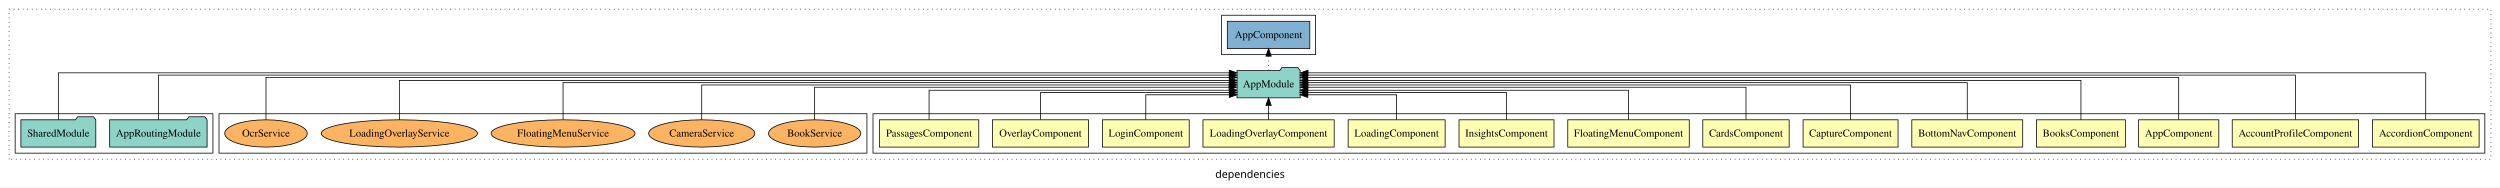
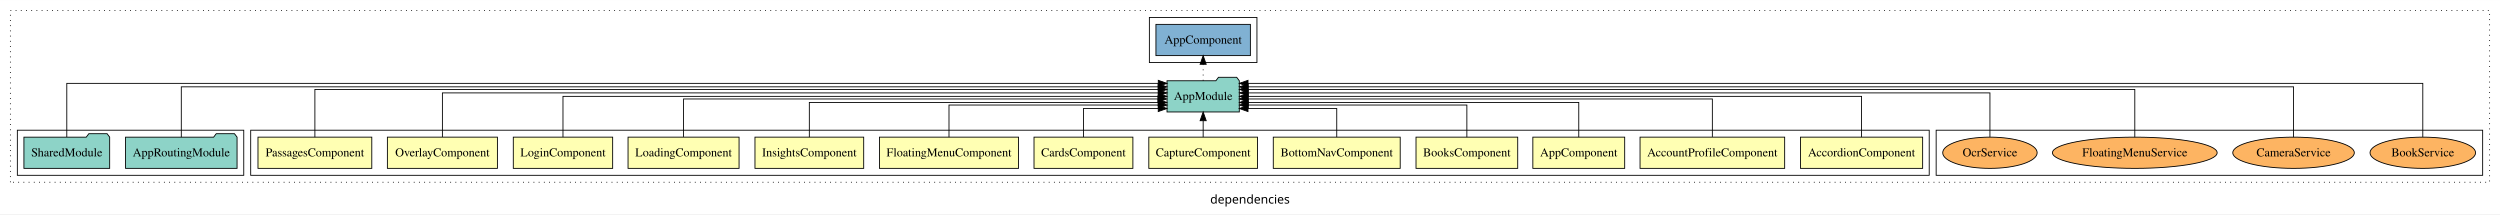
- <svg xmlns="http://www.w3.org/2000/svg" width="3299pt" height="247pt" viewBox="0.00 0.00 3299.00 246.80">
+ <svg xmlns="http://www.w3.org/2000/svg" width="2882pt" height="247pt" viewBox="0.00 0.00 2882.00 246.80">
  <g id="graph0" class="graph" transform="scale(1 1) rotate(0) translate(4 242.8)">
-     <polygon fill="white" stroke="transparent" points="-4,4 -4,-242.8 3295,-242.8 3295,4 -4,4" />
-     <text text-anchor="middle" x="1645.5" y="-8.2" font-family="sans-serif" font-size="14.00">dependencies</text>
+     <polygon fill="white" stroke="transparent" points="-4,4 -4,-242.8 2878,-242.8 2878,4 -4,4" />
+     <text text-anchor="middle" x="1437" y="-8.2" font-family="sans-serif" font-size="14.00">dependencies</text>
    <g id="clust1" class="cluster">
-       <polygon fill="none" stroke="black" stroke-dasharray="1,5" points="8,-32.8 8,-230.8 3283,-230.8 3283,-32.8 8,-32.8" />
+       <polygon fill="none" stroke="black" stroke-dasharray="1,5" points="8,-32.8 8,-230.8 2866,-230.8 2866,-32.8 8,-32.8" />
+     </g>
+     <g id="clust18" class="cluster">
+       <polygon fill="none" stroke="black" points="1321,-170.8 1321,-222.8 1445,-222.8 1445,-170.8 1321,-170.8" />
+     </g>
+     <g id="clust19" class="cluster">
+       <polygon fill="none" stroke="black" points="2228,-40.8 2228,-92.8 2858,-92.8 2858,-40.8 2228,-40.8" />
    </g>
    <g id="clust2" class="cluster">
-       <polygon fill="none" stroke="black" points="1148,-40.8 1148,-92.8 3275,-92.8 3275,-40.8 1148,-40.8" />
+       <polygon fill="none" stroke="black" points="285,-40.8 285,-92.8 2220,-92.8 2220,-40.8 285,-40.8" />
    </g>
-     <g id="clust20" class="cluster">
-       <polygon fill="none" stroke="black" points="285,-40.8 285,-92.8 1140,-92.8 1140,-40.8 285,-40.8" />
-     </g>
-     <g id="clust17" class="cluster">
+     <g id="clust16" class="cluster">
      <polygon fill="none" stroke="black" points="16,-40.8 16,-92.8 277,-92.8 277,-40.8 16,-40.8" />
    </g>
-     <g id="clust19" class="cluster">
-       <polygon fill="none" stroke="black" points="1608,-170.8 1608,-222.8 1732,-222.8 1732,-170.8 1608,-170.8" />
+     <g id="node1" class="node">
+       <polygon fill="#ffffb3" stroke="black" points="2212.42,-84.8 2071.58,-84.8 2071.58,-48.8 2212.42,-48.8 2212.42,-84.8" />
+       <text text-anchor="middle" x="2142" y="-62.6" font-family="Times,serif" font-size="14.00">AccordionComponent</text>
    </g>
-     <g id="node1" class="node">
-       <polygon fill="#ffffb3" stroke="black" points="3267.42,-84.8 3126.58,-84.8 3126.58,-48.8 3267.42,-48.8 3267.42,-84.8" />
-       <text text-anchor="middle" x="3197" y="-62.6" font-family="Times,serif" font-size="14.00">AccordionComponent</text>
+     <g id="node14" class="node">
+       <polygon fill="#8dd3c7" stroke="black" points="1424.66,-149.8 1421.66,-153.8 1400.66,-153.8 1397.66,-149.8 1341.34,-149.8 1341.34,-113.8 1424.66,-113.8 1424.66,-149.8" />
+       <text text-anchor="middle" x="1383" y="-127.6" font-family="Times,serif" font-size="14.00">AppModule</text>
+     </g>
+     <g id="edge1" class="edge">
+       <path fill="none" stroke="black" d="M2142,-84.91C2142,-104.14 2142,-131.8 2142,-131.8 2142,-131.8 1434.89,-131.8 1434.89,-131.8" />
+       <polygon fill="black" stroke="black" points="1434.89,-128.3 1424.89,-131.8 1434.89,-135.3 1434.89,-128.3" />
+     </g>
+     <g id="node2" class="node">
+       <polygon fill="#ffffb3" stroke="black" points="2053.36,-84.8 1886.64,-84.8 1886.64,-48.8 2053.36,-48.8 2053.36,-84.8" />
+       <text text-anchor="middle" x="1970" y="-62.6" font-family="Times,serif" font-size="14.00">AccountProfileComponent</text>
+     </g>
+     <g id="edge2" class="edge">
+       <path fill="none" stroke="black" d="M1970,-85.07C1970,-103.36 1970,-128.8 1970,-128.8 1970,-128.8 1434.75,-128.8 1434.75,-128.8" />
+       <polygon fill="black" stroke="black" points="1434.75,-125.3 1424.75,-128.8 1434.74,-132.3 1434.75,-125.3" />
+     </g>
+     <g id="node3" class="node">
+       <polygon fill="#ffffb3" stroke="black" points="1868.94,-84.8 1763.06,-84.8 1763.06,-48.8 1868.94,-48.8 1868.94,-84.8" />
+       <text text-anchor="middle" x="1816" y="-62.6" font-family="Times,serif" font-size="14.00">AppComponent</text>
+     </g>
+     <g id="edge3" class="edge">
+       <path fill="none" stroke="black" d="M1816,-84.83C1816,-101.86 1816,-124.8 1816,-124.8 1816,-124.8 1434.91,-124.8 1434.91,-124.8" />
+       <polygon fill="black" stroke="black" points="1434.91,-121.3 1424.91,-124.8 1434.91,-128.3 1434.91,-121.3" />
+     </g>
+     <g id="node4" class="node">
+       <polygon fill="#ffffb3" stroke="black" points="1745.62,-84.8 1628.38,-84.8 1628.38,-48.8 1745.62,-48.8 1745.62,-84.8" />
+       <text text-anchor="middle" x="1687" y="-62.6" font-family="Times,serif" font-size="14.00">BooksComponent</text>
+     </g>
+     <g id="edge4" class="edge">
+       <path fill="none" stroke="black" d="M1687,-84.81C1687,-100.85 1687,-121.8 1687,-121.8 1687,-121.8 1434.95,-121.8 1434.95,-121.8" />
+       <polygon fill="black" stroke="black" points="1434.95,-118.3 1424.95,-121.8 1434.95,-125.3 1434.95,-118.3" />
+     </g>
+     <g id="node5" class="node">
+       <polygon fill="#ffffb3" stroke="black" points="1610.16,-84.8 1463.84,-84.8 1463.84,-48.8 1610.16,-48.8 1610.16,-84.8" />
+       <text text-anchor="middle" x="1537" y="-62.6" font-family="Times,serif" font-size="14.00">BottomNavComponent</text>
+     </g>
+     <g id="edge5" class="edge">
+       <path fill="none" stroke="black" d="M1537,-84.92C1537,-99.58 1537,-117.8 1537,-117.8 1537,-117.8 1434.67,-117.8 1434.67,-117.8" />
+       <polygon fill="black" stroke="black" points="1434.67,-114.3 1424.67,-117.8 1434.67,-121.3 1434.67,-114.3" />
+     </g>
+     <g id="node6" class="node">
+       <polygon fill="#ffffb3" stroke="black" points="1445.65,-84.8 1320.35,-84.8 1320.35,-48.8 1445.65,-48.8 1445.65,-84.8" />
+       <text text-anchor="middle" x="1383" y="-62.6" font-family="Times,serif" font-size="14.00">CaptureComponent</text>
+     </g>
+     <g id="edge6" class="edge">
+       <path fill="none" stroke="black" d="M1383,-84.91C1383,-84.91 1383,-103.79 1383,-103.79" />
+       <polygon fill="black" stroke="black" points="1379.5,-103.79 1383,-113.79 1386.5,-103.79 1379.5,-103.79" />
+     </g>
+     <g id="node7" class="node">
+       <polygon fill="#ffffb3" stroke="black" points="1301.99,-84.8 1188.01,-84.8 1188.01,-48.8 1301.99,-48.8 1301.99,-84.8" />
+       <text text-anchor="middle" x="1245" y="-62.6" font-family="Times,serif" font-size="14.00">CardsComponent</text>
+     </g>
+     <g id="edge7" class="edge">
+       <path fill="none" stroke="black" d="M1245,-84.92C1245,-99.58 1245,-117.8 1245,-117.8 1245,-117.8 1331.22,-117.8 1331.22,-117.8" />
+       <polygon fill="black" stroke="black" points="1331.22,-121.3 1341.22,-117.8 1331.22,-114.3 1331.22,-121.3" />
+     </g>
+     <g id="node8" class="node">
+       <polygon fill="#ffffb3" stroke="black" points="1170.16,-84.8 1009.84,-84.8 1009.84,-48.8 1170.16,-48.8 1170.16,-84.8" />
+       <text text-anchor="middle" x="1090" y="-62.6" font-family="Times,serif" font-size="14.00">FloatingMenuComponent</text>
+     </g>
+     <g id="edge8" class="edge">
+       <path fill="none" stroke="black" d="M1090,-84.81C1090,-100.85 1090,-121.8 1090,-121.8 1090,-121.8 1331.33,-121.8 1331.33,-121.8" />
+       <polygon fill="black" stroke="black" points="1331.33,-125.3 1341.33,-121.8 1331.33,-118.3 1331.33,-125.3" />
+     </g>
+     <g id="node9" class="node">
+       <polygon fill="#ffffb3" stroke="black" points="991.67,-84.8 866.33,-84.8 866.33,-48.8 991.67,-48.8 991.67,-84.8" />
+       <text text-anchor="middle" x="929" y="-62.6" font-family="Times,serif" font-size="14.00">InsightsComponent</text>
+     </g>
+     <g id="edge9" class="edge">
+       <path fill="none" stroke="black" d="M929,-84.83C929,-101.86 929,-124.8 929,-124.8 929,-124.8 1331.1,-124.8 1331.1,-124.8" />
+       <polygon fill="black" stroke="black" points="1331.1,-128.3 1341.1,-124.8 1331.1,-121.3 1331.1,-128.3" />
+     </g>
+     <g id="node10" class="node">
+       <polygon fill="#ffffb3" stroke="black" points="847.99,-84.8 720.01,-84.8 720.01,-48.8 847.99,-48.8 847.99,-84.8" />
+       <text text-anchor="middle" x="784" y="-62.6" font-family="Times,serif" font-size="14.00">LoadingComponent</text>
+     </g>
+     <g id="edge10" class="edge">
+       <path fill="none" stroke="black" d="M784,-85.07C784,-103.36 784,-128.8 784,-128.8 784,-128.8 1330.88,-128.8 1330.88,-128.8" />
+       <polygon fill="black" stroke="black" points="1330.88,-132.3 1340.88,-128.8 1330.88,-125.3 1330.88,-132.3" />
+     </g>
+     <g id="node11" class="node">
+       <polygon fill="#ffffb3" stroke="black" points="702.27,-84.8 587.73,-84.8 587.73,-48.8 702.27,-48.8 702.27,-84.8" />
+       <text text-anchor="middle" x="645" y="-62.6" font-family="Times,serif" font-size="14.00">LoginComponent</text>
+     </g>
+     <g id="edge11" class="edge">
+       <path fill="none" stroke="black" d="M645,-84.91C645,-104.14 645,-131.8 645,-131.8 645,-131.8 1331.21,-131.8 1331.21,-131.8" />
+       <polygon fill="black" stroke="black" points="1331.21,-135.3 1341.21,-131.8 1331.21,-128.3 1331.21,-135.3" />
+     </g>
+     <g id="node12" class="node">
+       <polygon fill="#ffffb3" stroke="black" points="569.42,-84.8 442.58,-84.8 442.58,-48.8 569.42,-48.8 569.42,-84.8" />
+       <text text-anchor="middle" x="506" y="-62.6" font-family="Times,serif" font-size="14.00">OverlayComponent</text>
+     </g>
+     <g id="edge12" class="edge">
+       <path fill="none" stroke="black" d="M506,-84.93C506,-105.37 506,-135.8 506,-135.8 506,-135.8 1331.29,-135.8 1331.29,-135.8" />
+       <polygon fill="black" stroke="black" points="1331.29,-139.3 1341.29,-135.8 1331.29,-132.3 1331.29,-139.3" />
+     </g>
+     <g id="node13" class="node">
+       <polygon fill="#ffffb3" stroke="black" points="424.6,-84.8 293.4,-84.8 293.4,-48.8 424.6,-48.8 424.6,-84.8" />
+       <text text-anchor="middle" x="359" y="-62.6" font-family="Times,serif" font-size="14.00">PassagesComponent</text>
+     </g>
+     <g id="edge13" class="edge">
+       <path fill="none" stroke="black" d="M359,-84.84C359,-106.46 359,-139.8 359,-139.8 359,-139.8 1331.27,-139.8 1331.27,-139.8" />
+       <polygon fill="black" stroke="black" points="1331.27,-143.3 1341.27,-139.8 1331.27,-136.3 1331.27,-143.3" />
+     </g>
+     <g id="node17" class="node">
+       <polygon fill="#80b1d3" stroke="black" points="1437.44,-214.8 1328.56,-214.8 1328.56,-178.8 1437.44,-178.8 1437.44,-214.8" />
+       <text text-anchor="middle" x="1383" y="-192.6" font-family="Times,serif" font-size="14.00">AppComponent </text>
+     </g>
+     <g id="edge16" class="edge">
+       <path fill="none" stroke="black" stroke-dasharray="1,5" d="M1383,-149.91C1383,-149.91 1383,-168.79 1383,-168.79" />
+       <polygon fill="black" stroke="black" points="1379.5,-168.79 1383,-178.79 1386.5,-168.79 1379.5,-168.79" />
    </g>
    <g id="node15" class="node">
-       <polygon fill="#8dd3c7" stroke="black" points="1711.66,-149.8 1708.66,-153.8 1687.66,-153.8 1684.66,-149.8 1628.34,-149.8 1628.34,-113.8 1711.66,-113.8 1711.66,-149.8" />
-       <text text-anchor="middle" x="1670" y="-127.6" font-family="Times,serif" font-size="14.00">AppModule</text>
-     </g>
-     <g id="edge1" class="edge">
-       <path fill="none" stroke="black" d="M3197,-84.95C3197,-108.56 3197,-146.8 3197,-146.8 3197,-146.8 1722.03,-146.8 1722.03,-146.8" />
-       <polygon fill="black" stroke="black" points="1722.03,-143.3 1712.03,-146.8 1722.03,-150.3 1722.03,-143.3" />
-     </g>
-     <g id="node2" class="node">
-       <polygon fill="#ffffb3" stroke="black" points="3108.36,-84.8 2941.64,-84.8 2941.64,-48.8 3108.36,-48.8 3108.36,-84.8" />
-       <text text-anchor="middle" x="3025" y="-62.6" font-family="Times,serif" font-size="14.00">AccountProfileComponent</text>
-     </g>
-     <g id="edge2" class="edge">
-       <path fill="none" stroke="black" d="M3025,-85.05C3025,-107.82 3025,-143.8 3025,-143.8 3025,-143.8 1721.66,-143.8 1721.66,-143.8" />
-       <polygon fill="black" stroke="black" points="1721.66,-140.3 1711.66,-143.8 1721.66,-147.3 1721.66,-140.3" />
-     </g>
-     <g id="node3" class="node">
-       <polygon fill="#ffffb3" stroke="black" points="2923.94,-84.8 2818.06,-84.8 2818.06,-48.8 2923.94,-48.8 2923.94,-84.8" />
-       <text text-anchor="middle" x="2871" y="-62.6" font-family="Times,serif" font-size="14.00">AppComponent</text>
-     </g>
-     <g id="edge3" class="edge">
-       <path fill="none" stroke="black" d="M2871,-85.09C2871,-107.01 2871,-140.8 2871,-140.8 2871,-140.8 1721.69,-140.8 1721.69,-140.8" />
-       <polygon fill="black" stroke="black" points="1721.69,-137.3 1711.69,-140.8 1721.69,-144.3 1721.69,-137.3" />
-     </g>
-     <g id="node4" class="node">
-       <polygon fill="#ffffb3" stroke="black" points="2800.62,-84.8 2683.38,-84.8 2683.38,-48.8 2800.62,-48.8 2800.62,-84.8" />
-       <text text-anchor="middle" x="2742" y="-62.6" font-family="Times,serif" font-size="14.00">BooksComponent</text>
-     </g>
-     <g id="edge4" class="edge">
-       <path fill="none" stroke="black" d="M2742,-84.83C2742,-105.57 2742,-136.8 2742,-136.8 2742,-136.8 1721.69,-136.8 1721.69,-136.8" />
-       <polygon fill="black" stroke="black" points="1721.69,-133.3 1711.69,-136.8 1721.69,-140.3 1721.69,-133.3" />
-     </g>
-     <g id="node5" class="node">
-       <polygon fill="#ffffb3" stroke="black" points="2665.16,-84.8 2518.84,-84.8 2518.84,-48.8 2665.16,-48.8 2665.16,-84.8" />
-       <text text-anchor="middle" x="2592" y="-62.6" font-family="Times,serif" font-size="14.00">BottomNavComponent</text>
-     </g>
-     <g id="edge5" class="edge">
-       <path fill="none" stroke="black" d="M2592,-85.11C2592,-104.95 2592,-133.8 2592,-133.8 2592,-133.8 1721.71,-133.8 1721.71,-133.8" />
-       <polygon fill="black" stroke="black" points="1721.71,-130.3 1711.71,-133.8 1721.71,-137.3 1721.71,-130.3" />
-     </g>
-     <g id="node6" class="node">
-       <polygon fill="#ffffb3" stroke="black" points="2500.65,-84.8 2375.35,-84.8 2375.35,-48.8 2500.65,-48.8 2500.65,-84.8" />
-       <text text-anchor="middle" x="2438" y="-62.6" font-family="Times,serif" font-size="14.00">CaptureComponent</text>
-     </g>
-     <g id="edge6" class="edge">
-       <path fill="none" stroke="black" d="M2438,-84.97C2438,-103.89 2438,-130.8 2438,-130.8 2438,-130.8 1721.84,-130.8 1721.84,-130.8" />
-       <polygon fill="black" stroke="black" points="1721.84,-127.3 1711.84,-130.8 1721.84,-134.3 1721.84,-127.3" />
-     </g>
-     <g id="node7" class="node">
-       <polygon fill="#ffffb3" stroke="black" points="2356.99,-84.8 2243.01,-84.8 2243.01,-48.8 2356.99,-48.8 2356.99,-84.8" />
-       <text text-anchor="middle" x="2300" y="-62.6" font-family="Times,serif" font-size="14.00">CardsComponent</text>
-     </g>
-     <g id="edge7" class="edge">
-       <path fill="none" stroke="black" d="M2300,-85.1C2300,-103.07 2300,-127.8 2300,-127.8 2300,-127.8 1721.82,-127.8 1721.82,-127.8" />
-       <polygon fill="black" stroke="black" points="1721.82,-124.3 1711.82,-127.8 1721.82,-131.3 1721.82,-124.3" />
-     </g>
-     <g id="node8" class="node">
-       <polygon fill="#ffffb3" stroke="black" points="2225.16,-84.8 2064.84,-84.8 2064.84,-48.8 2225.16,-48.8 2225.16,-84.8" />
-       <text text-anchor="middle" x="2145" y="-62.6" font-family="Times,serif" font-size="14.00">FloatingMenuComponent</text>
-     </g>
-     <g id="edge8" class="edge">
-       <path fill="none" stroke="black" d="M2145,-84.84C2145,-101.53 2145,-123.8 2145,-123.8 2145,-123.8 1721.74,-123.8 1721.74,-123.8" />
-       <polygon fill="black" stroke="black" points="1721.74,-120.3 1711.74,-123.8 1721.74,-127.3 1721.74,-120.3" />
-     </g>
-     <g id="node9" class="node">
-       <polygon fill="#ffffb3" stroke="black" points="2046.67,-84.8 1921.33,-84.8 1921.33,-48.8 2046.67,-48.8 2046.67,-84.8" />
-       <text text-anchor="middle" x="1984" y="-62.6" font-family="Times,serif" font-size="14.00">InsightsComponent</text>
-     </g>
-     <g id="edge9" class="edge">
-       <path fill="none" stroke="black" d="M1984,-85.08C1984,-100.75 1984,-120.8 1984,-120.8 1984,-120.8 1721.7,-120.8 1721.7,-120.8" />
-       <polygon fill="black" stroke="black" points="1721.7,-117.3 1711.7,-120.8 1721.7,-124.3 1721.7,-117.3" />
-     </g>
-     <g id="node10" class="node">
-       <polygon fill="#ffffb3" stroke="black" points="1902.99,-84.8 1775.01,-84.8 1775.01,-48.8 1902.99,-48.8 1902.99,-84.8" />
-       <text text-anchor="middle" x="1839" y="-62.6" font-family="Times,serif" font-size="14.00">LoadingComponent</text>
-     </g>
-     <g id="edge10" class="edge">
-       <path fill="none" stroke="black" d="M1839,-84.92C1839,-99.58 1839,-117.8 1839,-117.8 1839,-117.8 1721.78,-117.8 1721.78,-117.8" />
-       <polygon fill="black" stroke="black" points="1721.78,-114.3 1711.78,-117.8 1721.78,-121.3 1721.78,-114.3" />
-     </g>
-     <g id="node11" class="node">
-       <polygon fill="#ffffb3" stroke="black" points="1756.58,-84.8 1583.42,-84.8 1583.42,-48.8 1756.58,-48.8 1756.58,-84.8" />
-       <text text-anchor="middle" x="1670" y="-62.6" font-family="Times,serif" font-size="14.00">LoadingOverlayComponent</text>
-     </g>
-     <g id="edge11" class="edge">
-       <path fill="none" stroke="black" d="M1670,-84.91C1670,-84.91 1670,-103.79 1670,-103.79" />
-       <polygon fill="black" stroke="black" points="1666.5,-103.79 1670,-113.79 1673.5,-103.79 1666.5,-103.79" />
-     </g>
-     <g id="node12" class="node">
-       <polygon fill="#ffffb3" stroke="black" points="1565.27,-84.8 1450.73,-84.8 1450.73,-48.8 1565.27,-48.8 1565.27,-84.8" />
-       <text text-anchor="middle" x="1508" y="-62.6" font-family="Times,serif" font-size="14.00">LoginComponent</text>
-     </g>
-     <g id="edge12" class="edge">
-       <path fill="none" stroke="black" d="M1508,-84.92C1508,-99.58 1508,-117.8 1508,-117.8 1508,-117.8 1618.28,-117.8 1618.28,-117.8" />
-       <polygon fill="black" stroke="black" points="1618.28,-121.3 1628.28,-117.8 1618.28,-114.3 1618.28,-121.3" />
-     </g>
-     <g id="node13" class="node">
-       <polygon fill="#ffffb3" stroke="black" points="1432.42,-84.8 1305.58,-84.8 1305.58,-48.8 1432.42,-48.8 1432.42,-84.8" />
-       <text text-anchor="middle" x="1369" y="-62.6" font-family="Times,serif" font-size="14.00">OverlayComponent</text>
-     </g>
-     <g id="edge13" class="edge">
-       <path fill="none" stroke="black" d="M1369,-85.08C1369,-100.75 1369,-120.8 1369,-120.8 1369,-120.8 1618.15,-120.8 1618.15,-120.8" />
-       <polygon fill="black" stroke="black" points="1618.15,-124.3 1628.15,-120.8 1618.15,-117.3 1618.15,-124.3" />
-     </g>
-     <g id="node14" class="node">
-       <polygon fill="#ffffb3" stroke="black" points="1287.6,-84.8 1156.4,-84.8 1156.4,-48.8 1287.6,-48.8 1287.6,-84.8" />
-       <text text-anchor="middle" x="1222" y="-62.6" font-family="Times,serif" font-size="14.00">PassagesComponent</text>
-     </g>
-     <g id="edge14" class="edge">
-       <path fill="none" stroke="black" d="M1222,-84.84C1222,-101.53 1222,-123.8 1222,-123.8 1222,-123.8 1618.26,-123.8 1618.26,-123.8" />
-       <polygon fill="black" stroke="black" points="1618.26,-127.3 1628.26,-123.8 1618.26,-120.3 1618.26,-127.3" />
-     </g>
-     <g id="node18" class="node">
-       <polygon fill="#80b1d3" stroke="black" points="1724.44,-214.8 1615.56,-214.8 1615.56,-178.8 1724.44,-178.8 1724.44,-214.8" />
-       <text text-anchor="middle" x="1670" y="-192.6" font-family="Times,serif" font-size="14.00">AppComponent </text>
-     </g>
-     <g id="edge17" class="edge">
-       <path fill="none" stroke="black" stroke-dasharray="1,5" d="M1670,-149.91C1670,-149.91 1670,-168.79 1670,-168.79" />
-       <polygon fill="black" stroke="black" points="1666.5,-168.79 1670,-178.79 1673.5,-168.79 1666.5,-168.79" />
-     </g>
-     <g id="node16" class="node">
      <polygon fill="#8dd3c7" stroke="black" points="269.28,-84.8 266.28,-88.8 245.28,-88.8 242.28,-84.8 140.72,-84.8 140.72,-48.8 269.28,-48.8 269.28,-84.8" />
      <text text-anchor="middle" x="205" y="-62.6" font-family="Times,serif" font-size="14.00">AppRoutingModule</text>
    </g>
-     <g id="edge15" class="edge">
-       <path fill="none" stroke="black" d="M205,-85.05C205,-107.82 205,-143.8 205,-143.8 205,-143.8 1618.13,-143.8 1618.13,-143.8" />
-       <polygon fill="black" stroke="black" points="1618.13,-147.3 1628.13,-143.8 1618.13,-140.3 1618.13,-147.3" />
+     <g id="edge14" class="edge">
+       <path fill="none" stroke="black" d="M205,-84.81C205,-107.29 205,-142.8 205,-142.8 205,-142.8 1331.07,-142.8 1331.07,-142.8" />
+       <polygon fill="black" stroke="black" points="1331.07,-146.3 1341.07,-142.8 1331.07,-139.3 1331.07,-146.3" />
    </g>
-     <g id="node17" class="node">
+     <g id="node16" class="node">
      <polygon fill="#8dd3c7" stroke="black" points="122.43,-84.8 119.43,-88.8 98.43,-88.8 95.43,-84.8 23.57,-84.8 23.57,-48.8 122.43,-48.8 122.43,-84.8" />
      <text text-anchor="middle" x="73" y="-62.6" font-family="Times,serif" font-size="14.00">SharedModule</text>
    </g>
-     <g id="edge16" class="edge">
-       <path fill="none" stroke="black" d="M73,-84.95C73,-108.56 73,-146.8 73,-146.8 73,-146.8 1618.1,-146.8 1618.1,-146.8" />
-       <polygon fill="black" stroke="black" points="1618.11,-150.3 1628.1,-146.8 1618.1,-143.3 1618.11,-150.3" />
+     <g id="edge15" class="edge">
+       <path fill="none" stroke="black" d="M73,-84.95C73,-108.56 73,-146.8 73,-146.8 73,-146.8 1331.26,-146.8 1331.26,-146.8" />
+       <polygon fill="black" stroke="black" points="1331.26,-150.3 1341.26,-146.8 1331.26,-143.3 1331.26,-150.3" />
+     </g>
+     <g id="node18" class="node">
+       <ellipse fill="#fdb462" stroke="black" cx="2789" cy="-66.8" rx="60.84" ry="18" />
+       <text text-anchor="middle" x="2789" y="-62.6" font-family="Times,serif" font-size="14.00">BookService</text>
+     </g>
+     <g id="edge17" class="edge">
+       <path fill="none" stroke="black" d="M2789,-84.95C2789,-108.56 2789,-146.8 2789,-146.8 2789,-146.8 1434.7,-146.8 1434.7,-146.8" />
+       <polygon fill="black" stroke="black" points="1434.7,-143.3 1424.7,-146.8 1434.7,-150.3 1434.7,-143.3" />
    </g>
    <g id="node19" class="node">
-       <ellipse fill="#fdb462" stroke="black" cx="1071" cy="-66.8" rx="60.84" ry="18" />
-       <text text-anchor="middle" x="1071" y="-62.6" font-family="Times,serif" font-size="14.00">BookService</text>
+       <ellipse fill="#fdb462" stroke="black" cx="2640" cy="-66.8" rx="70.04" ry="18" />
+       <text text-anchor="middle" x="2640" y="-62.6" font-family="Times,serif" font-size="14.00">CameraService</text>
    </g>
    <g id="edge18" class="edge">
-       <path fill="none" stroke="black" d="M1071,-85.1C1071,-103.07 1071,-127.8 1071,-127.8 1071,-127.8 1617.88,-127.8 1617.88,-127.8" />
-       <polygon fill="black" stroke="black" points="1617.88,-131.3 1627.88,-127.8 1617.88,-124.3 1617.88,-131.3" />
+       <path fill="none" stroke="black" d="M2640,-84.81C2640,-107.29 2640,-142.8 2640,-142.8 2640,-142.8 1434.82,-142.8 1434.82,-142.8" />
+       <polygon fill="black" stroke="black" points="1434.82,-139.3 1424.82,-142.8 1434.82,-146.3 1434.82,-139.3" />
    </g>
    <g id="node20" class="node">
-       <ellipse fill="#fdb462" stroke="black" cx="922" cy="-66.8" rx="70.04" ry="18" />
-       <text text-anchor="middle" x="922" y="-62.6" font-family="Times,serif" font-size="14.00">CameraService</text>
+       <ellipse fill="#fdb462" stroke="black" cx="2457" cy="-66.8" rx="94.93" ry="18" />
+       <text text-anchor="middle" x="2457" y="-62.6" font-family="Times,serif" font-size="14.00">FloatingMenuService</text>
    </g>
    <g id="edge19" class="edge">
-       <path fill="none" stroke="black" d="M922,-84.97C922,-103.89 922,-130.8 922,-130.8 922,-130.8 1618.18,-130.8 1618.18,-130.8" />
-       <polygon fill="black" stroke="black" points="1618.18,-134.3 1628.18,-130.8 1618.18,-127.3 1618.18,-134.3" />
+       <path fill="none" stroke="black" d="M2457,-84.84C2457,-106.46 2457,-139.8 2457,-139.8 2457,-139.8 1434.77,-139.8 1434.77,-139.8" />
+       <polygon fill="black" stroke="black" points="1434.77,-136.3 1424.77,-139.8 1434.77,-143.3 1434.77,-136.3" />
    </g>
    <g id="node21" class="node">
-       <ellipse fill="#fdb462" stroke="black" cx="739" cy="-66.8" rx="94.93" ry="18" />
-       <text text-anchor="middle" x="739" y="-62.6" font-family="Times,serif" font-size="14.00">FloatingMenuService</text>
+       <ellipse fill="#fdb462" stroke="black" cx="2290" cy="-66.8" rx="54.44" ry="18" />
+       <text text-anchor="middle" x="2290" y="-62.6" font-family="Times,serif" font-size="14.00">OcrService</text>
    </g>
    <g id="edge20" class="edge">
-       <path fill="none" stroke="black" d="M739,-85.11C739,-104.95 739,-133.8 739,-133.8 739,-133.8 1618.19,-133.8 1618.19,-133.8" />
-       <polygon fill="black" stroke="black" points="1618.19,-137.3 1628.19,-133.8 1618.19,-130.3 1618.19,-137.3" />
-     </g>
-     <g id="node22" class="node">
-       <ellipse fill="#fdb462" stroke="black" cx="523" cy="-66.8" rx="103.06" ry="18" />
-       <text text-anchor="middle" x="523" y="-62.6" font-family="Times,serif" font-size="14.00">LoadingOverlayService</text>
-     </g>
-     <g id="edge21" class="edge">
-       <path fill="none" stroke="black" d="M523,-84.83C523,-105.57 523,-136.8 523,-136.8 523,-136.8 1618.16,-136.8 1618.16,-136.8" />
-       <polygon fill="black" stroke="black" points="1618.16,-140.3 1628.16,-136.8 1618.16,-133.3 1618.16,-140.3" />
-     </g>
-     <g id="node23" class="node">
-       <ellipse fill="#fdb462" stroke="black" cx="347" cy="-66.8" rx="54.44" ry="18" />
-       <text text-anchor="middle" x="347" y="-62.6" font-family="Times,serif" font-size="14.00">OcrService</text>
-     </g>
-     <g id="edge22" class="edge">
-       <path fill="none" stroke="black" d="M347,-85.09C347,-107.01 347,-140.8 347,-140.8 347,-140.8 1618.22,-140.8 1618.22,-140.8" />
-       <polygon fill="black" stroke="black" points="1618.22,-144.3 1628.22,-140.8 1618.22,-137.3 1618.22,-144.3" />
+       <path fill="none" stroke="black" d="M2290,-84.93C2290,-105.37 2290,-135.8 2290,-135.8 2290,-135.8 1434.93,-135.8 1434.93,-135.8" />
+       <polygon fill="black" stroke="black" points="1434.93,-132.3 1424.93,-135.8 1434.93,-139.3 1434.93,-132.3" />
    </g>
  </g>
</svg>
